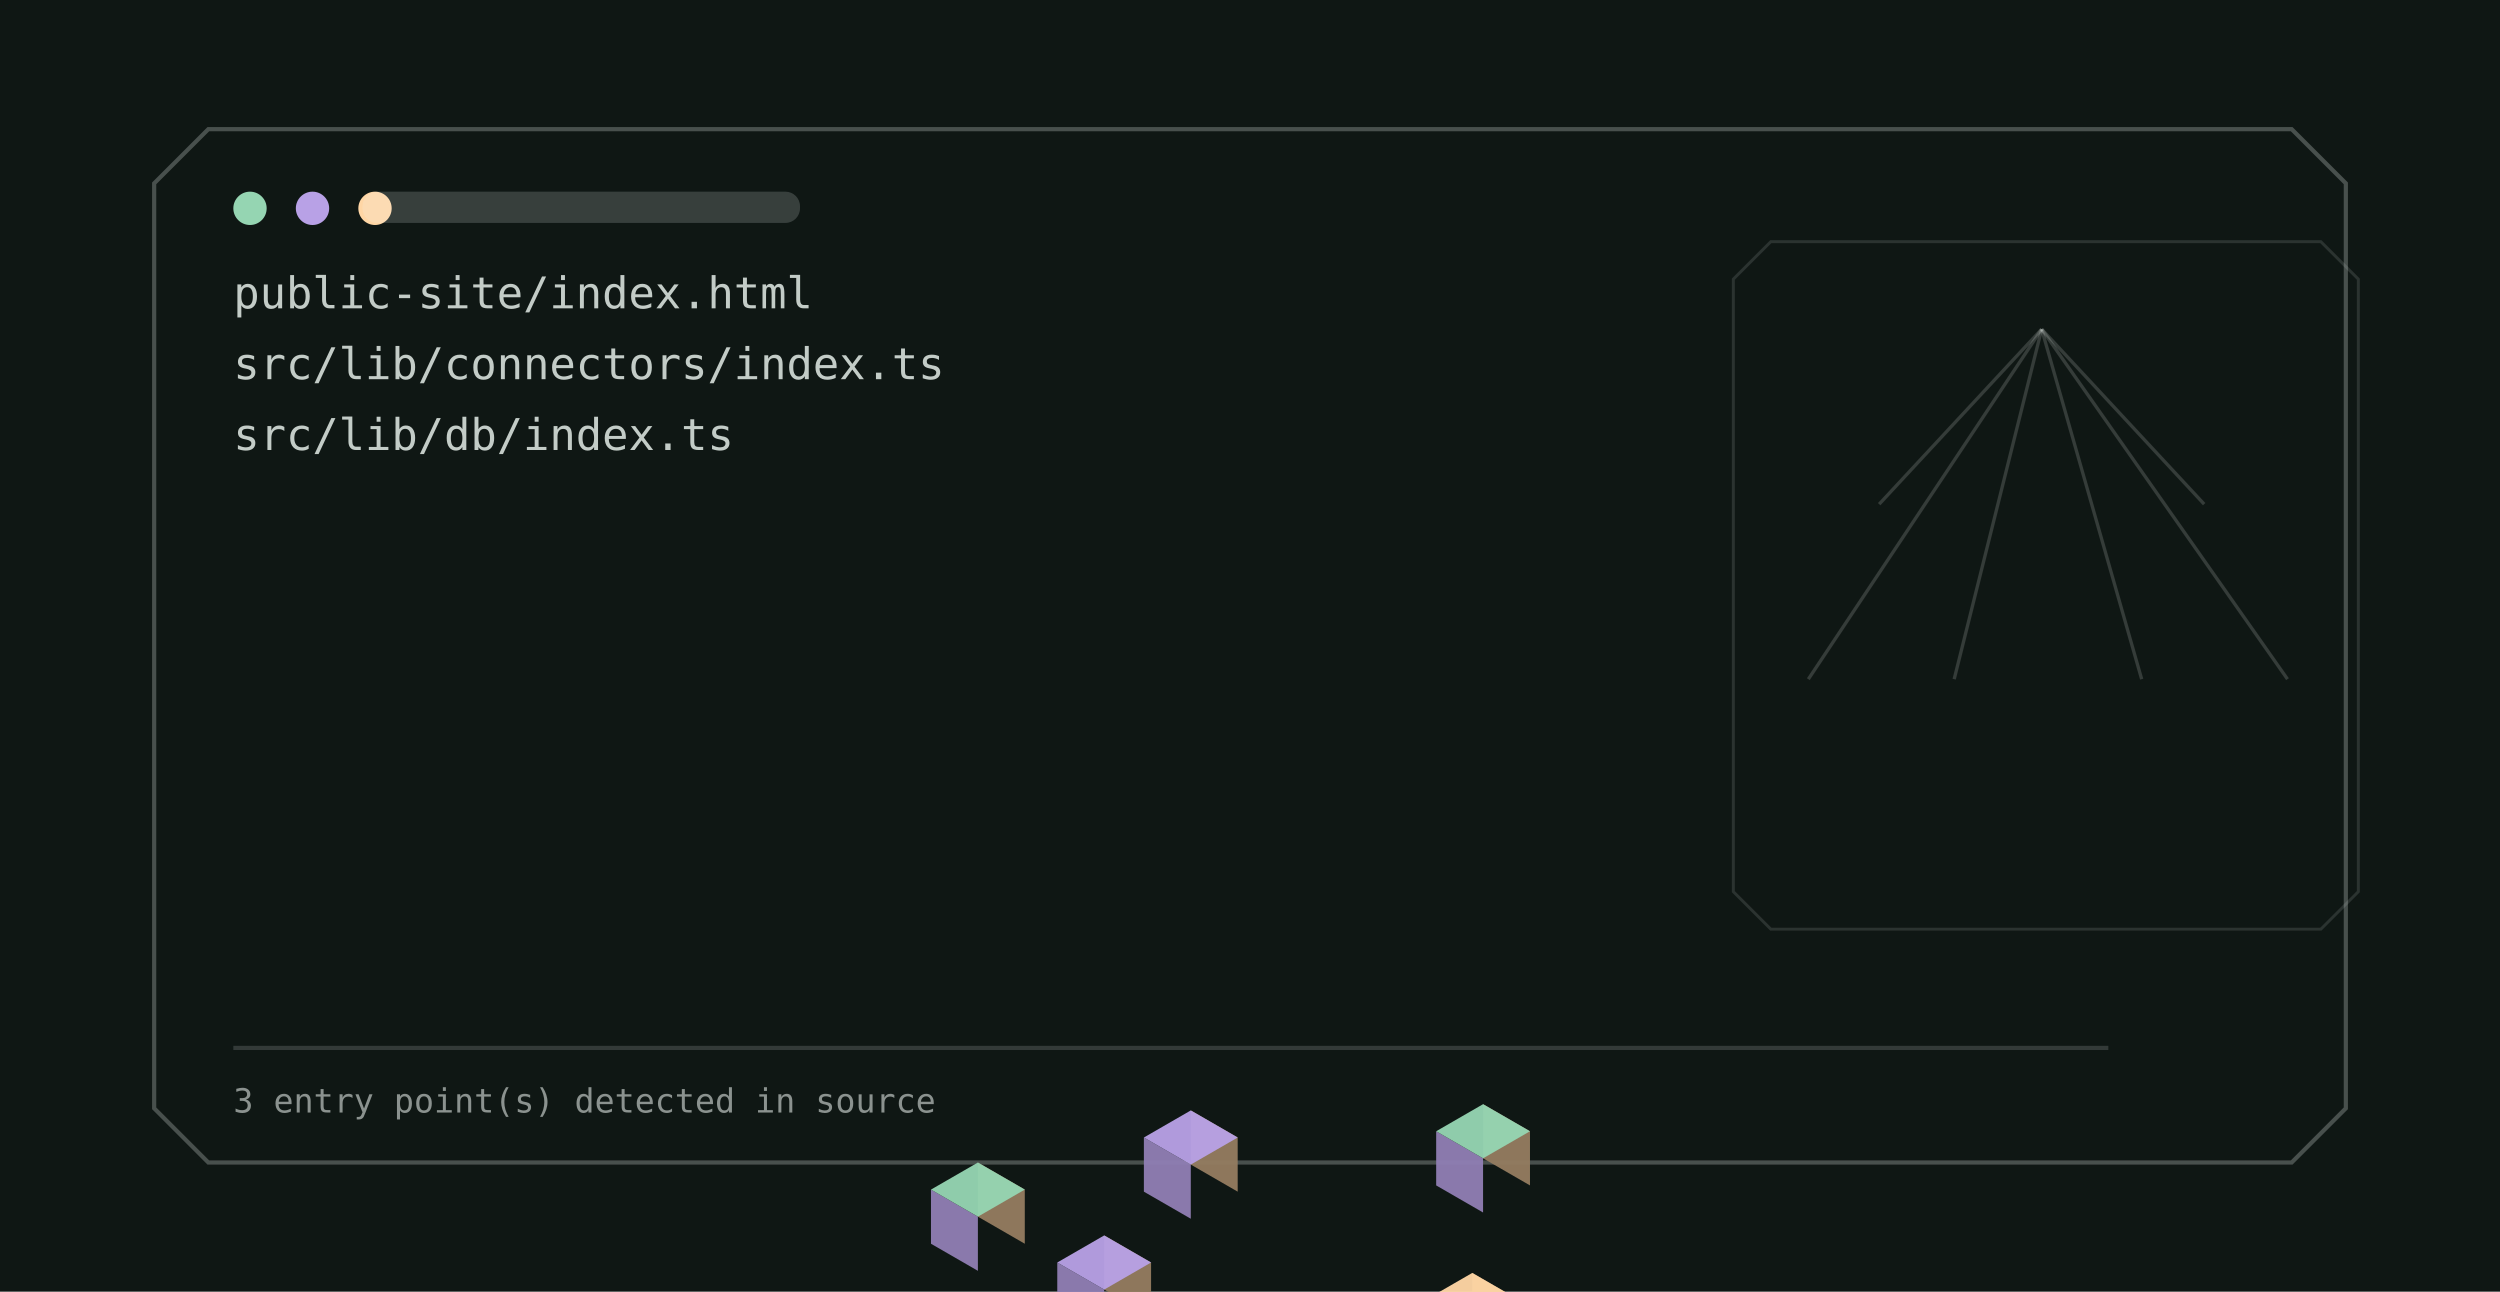
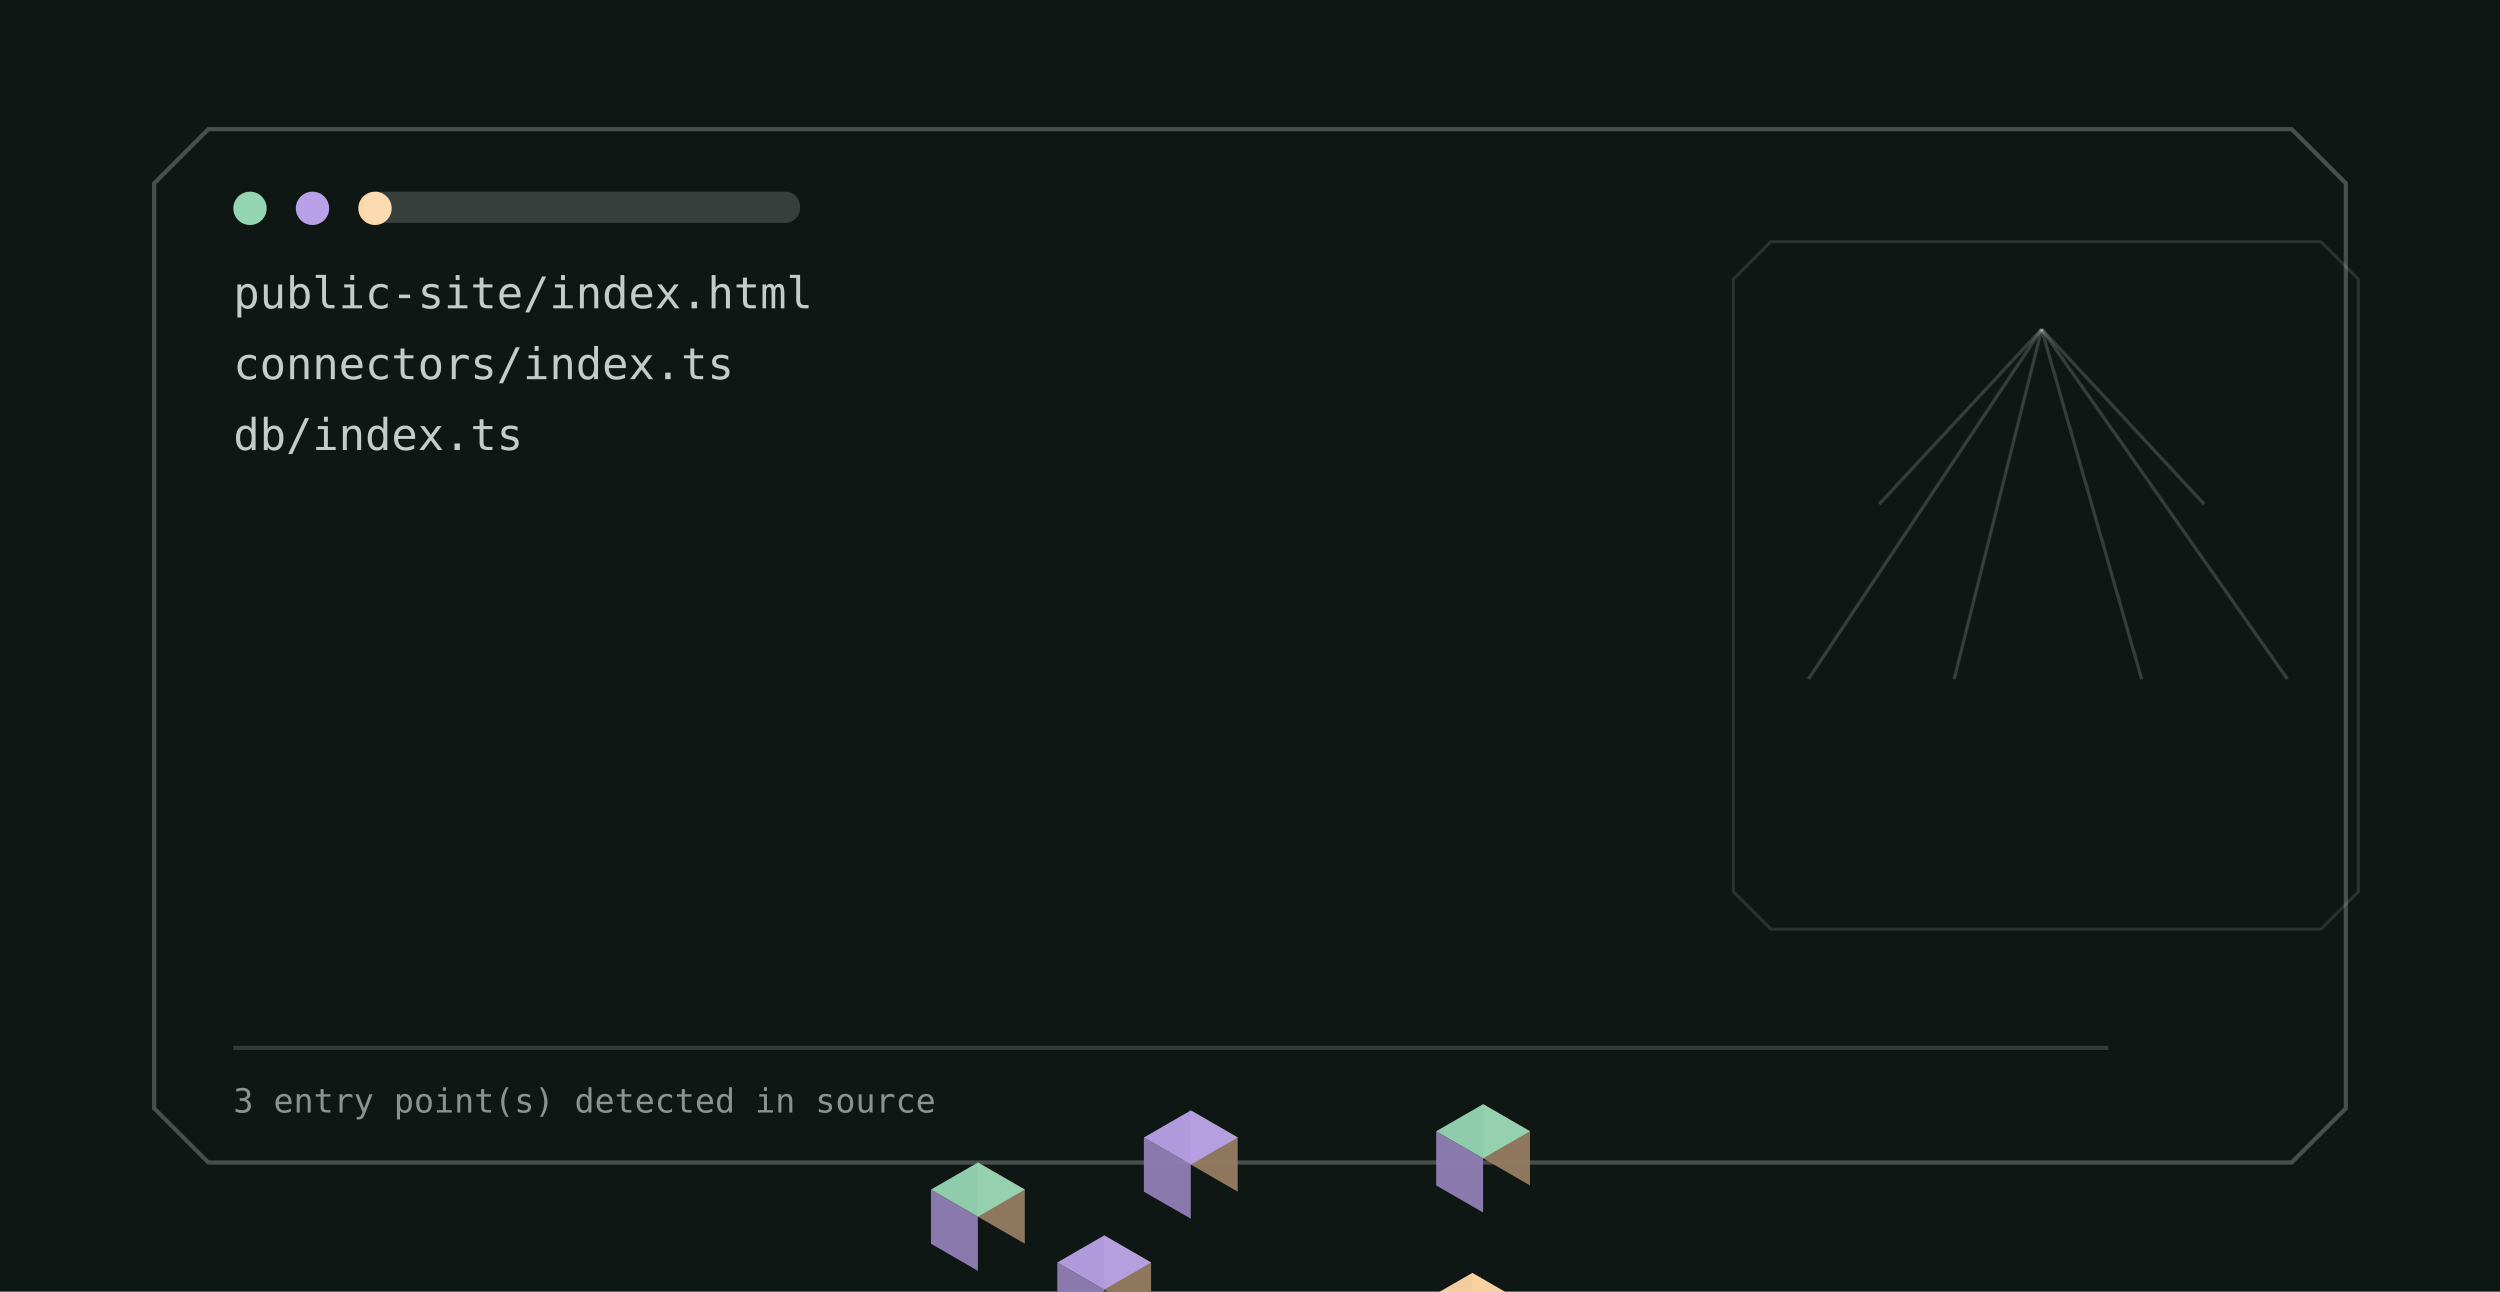
<svg xmlns="http://www.w3.org/2000/svg" viewBox="0 0 1200 620" width="1200" height="620" role="img" aria-label="commos command surface">
  <rect width="1200" height="620" fill="#0f1714" />
  <defs>
    <linearGradient id="gt" x1="0" y1="0" x2="1" y2="1">
      <stop offset="0%" stop-color="#95d5b2" />
      <stop offset="100%" stop-color="#b8a1e6" />
    </linearGradient>
  </defs>
  <path d="M100.00,62.00 H1100.00 L1126.00,88.00 V532.00 L1100.00,558.00 H100.00 L74.00,532.00 V88.00 Z" fill="none" stroke="rgba(240,248,244,0.300)" stroke-width="2.00" opacity="0.85" />
  <circle cx="120.00" cy="100.00" r="8.00" fill="#95d5b2" opacity="1.00" />
  <circle cx="150.00" cy="100.00" r="8.00" fill="#b8a1e6" opacity="1.00" />
  <circle cx="180.00" cy="100.00" r="8.00" fill="#ffd6a5" opacity="1.00" />
  <rect x="174.00" y="92.00" width="210.00" height="15.00" rx="7.00" fill="rgba(240,248,244,0.180)" opacity="1.00" />
  <text x="112" y="148" font-family="ui-monospace,SFMono-Regular,Menlo,monospace" font-size="21" fill="rgba(240,248,244,0.800)">public-site/index.html</text>
-   <text x="112" y="182" font-family="ui-monospace,SFMono-Regular,Menlo,monospace" font-size="21" fill="rgba(240,248,244,0.800)">src/lib/connectors/index.ts</text>
-   <text x="112" y="216" font-family="ui-monospace,SFMono-Regular,Menlo,monospace" font-size="21" fill="rgba(240,248,244,0.800)">src/lib/db/index.ts</text>
+   <text x="112" y="182" font-family="ui-monospace,SFMono-Regular,Menlo,monospace" font-size="21" fill="rgba(240,248,244,0.800)">connectors/index.ts</text>
+   <text x="112" y="216" font-family="ui-monospace,SFMono-Regular,Menlo,monospace" font-size="21" fill="rgba(240,248,244,0.800)">db/index.ts</text>
  <path d="M850.00,116.00 H1114.00 L1132.00,134.00 V428.00 L1114.00,446.00 H850.00 L832.00,428.00 V134.00 Z" fill="none" stroke="rgba(240,248,244,0.180)" stroke-width="1.40" opacity="0.70" />
  <line x1="980.00" y1="158.00" x2="902.00" y2="242.00" stroke="rgba(240,248,244,0.300)" stroke-width="1.60" opacity="0.55" />
  <line x1="980.00" y1="158.00" x2="1058.00" y2="242.00" stroke="rgba(240,248,244,0.300)" stroke-width="1.60" opacity="0.55" />
  <line x1="980.00" y1="158.00" x2="868.00" y2="326.00" stroke="rgba(240,248,244,0.300)" stroke-width="1.60" opacity="0.55" />
  <line x1="980.00" y1="158.00" x2="938.00" y2="326.00" stroke="rgba(240,248,244,0.300)" stroke-width="1.60" opacity="0.55" />
  <line x1="980.00" y1="158.00" x2="1028.00" y2="326.00" stroke="rgba(240,248,244,0.300)" stroke-width="1.60" opacity="0.55" />
  <line x1="980.00" y1="158.00" x2="1098.00" y2="326.00" stroke="rgba(240,248,244,0.300)" stroke-width="1.60" opacity="0.55" />
  <polygon points="711.87,556.00 734.39,569.00 734.39,543.00 711.87,530.00" fill="#947c60" opacity="0.95" />
  <polygon points="689.36,569.00 711.87,582.00 711.87,556.00 689.36,543.00" fill="#907eb3" opacity="0.95" />
  <polygon points="711.87,530.00 734.39,543.00 711.87,556.00 689.36,543.00" fill="#95d5b2" opacity="0.95" />
  <polygon points="571.58,559.00 594.09,572.00 594.09,546.00 571.58,533.00" fill="#947c60" opacity="0.95" />
  <polygon points="549.06,572.00 571.58,585.00 571.58,559.00 549.06,546.00" fill="#907eb3" opacity="0.95" />
  <polygon points="571.58,533.00 594.09,546.00 571.58,559.00 549.06,546.00" fill="#b8a1e6" opacity="0.95" />
  <polygon points="706.68,637.00 729.19,650.00 729.19,624.00 706.68,611.00" fill="#947c60" opacity="0.95" />
  <polygon points="684.16,650.00 706.68,663.00 706.68,637.00 684.16,624.00" fill="#907eb3" opacity="0.95" />
  <polygon points="706.68,611.00 729.19,624.00 706.68,637.00 684.16,624.00" fill="#ffd6a5" opacity="0.95" />
  <polygon points="469.39,584.00 491.90,597.00 491.90,571.00 469.39,558.00" fill="#947c60" opacity="0.95" />
  <polygon points="446.87,597.00 469.39,610.00 469.39,584.00 446.87,571.00" fill="#907eb3" opacity="0.95" />
  <polygon points="469.39,558.00 491.90,571.00 469.39,584.00 446.87,571.00" fill="#95d5b2" opacity="0.95" />
  <polygon points="530.01,619.00 552.52,632.00 552.52,606.00 530.01,593.00" fill="#947c60" opacity="0.95" />
  <polygon points="507.49,632.00 530.01,645.00 530.01,619.00 507.49,606.00" fill="#907eb3" opacity="0.95" />
  <polygon points="530.01,593.00 552.52,606.00 530.01,619.00 507.49,606.00" fill="#b8a1e6" opacity="0.95" />
  <polygon points="607.95,664.00 630.47,677.00 630.47,651.00 607.95,638.00" fill="#947c60" opacity="0.95" />
  <polygon points="585.43,677.00 607.95,690.00 607.95,664.00 585.43,651.00" fill="#907eb3" opacity="0.95" />
  <polygon points="607.95,638.00 630.47,651.00 607.95,664.00 585.43,651.00" fill="#ffd6a5" opacity="0.95" />
  <polygon points="668.57,699.00 691.09,712.00 691.09,686.00 668.57,673.00" fill="#947c60" opacity="0.95" />
  <polygon points="646.05,712.00 668.57,725.00 668.57,699.00 646.05,686.00" fill="#907eb3" opacity="0.95" />
  <polygon points="668.57,673.00 691.09,686.00 668.57,699.00 646.05,686.00" fill="#95d5b2" opacity="0.95" />
  <rect x="112.00" y="502.00" width="900.00" height="2.00" rx="0.00" fill="rgba(240,248,244,0.160)" opacity="1.00" />
  <text x="112" y="534" font-family="ui-monospace,Menlo,monospace" font-size="16" fill="rgba(240,248,244,0.550)">3 entry point(s) detected in source</text>
</svg>
